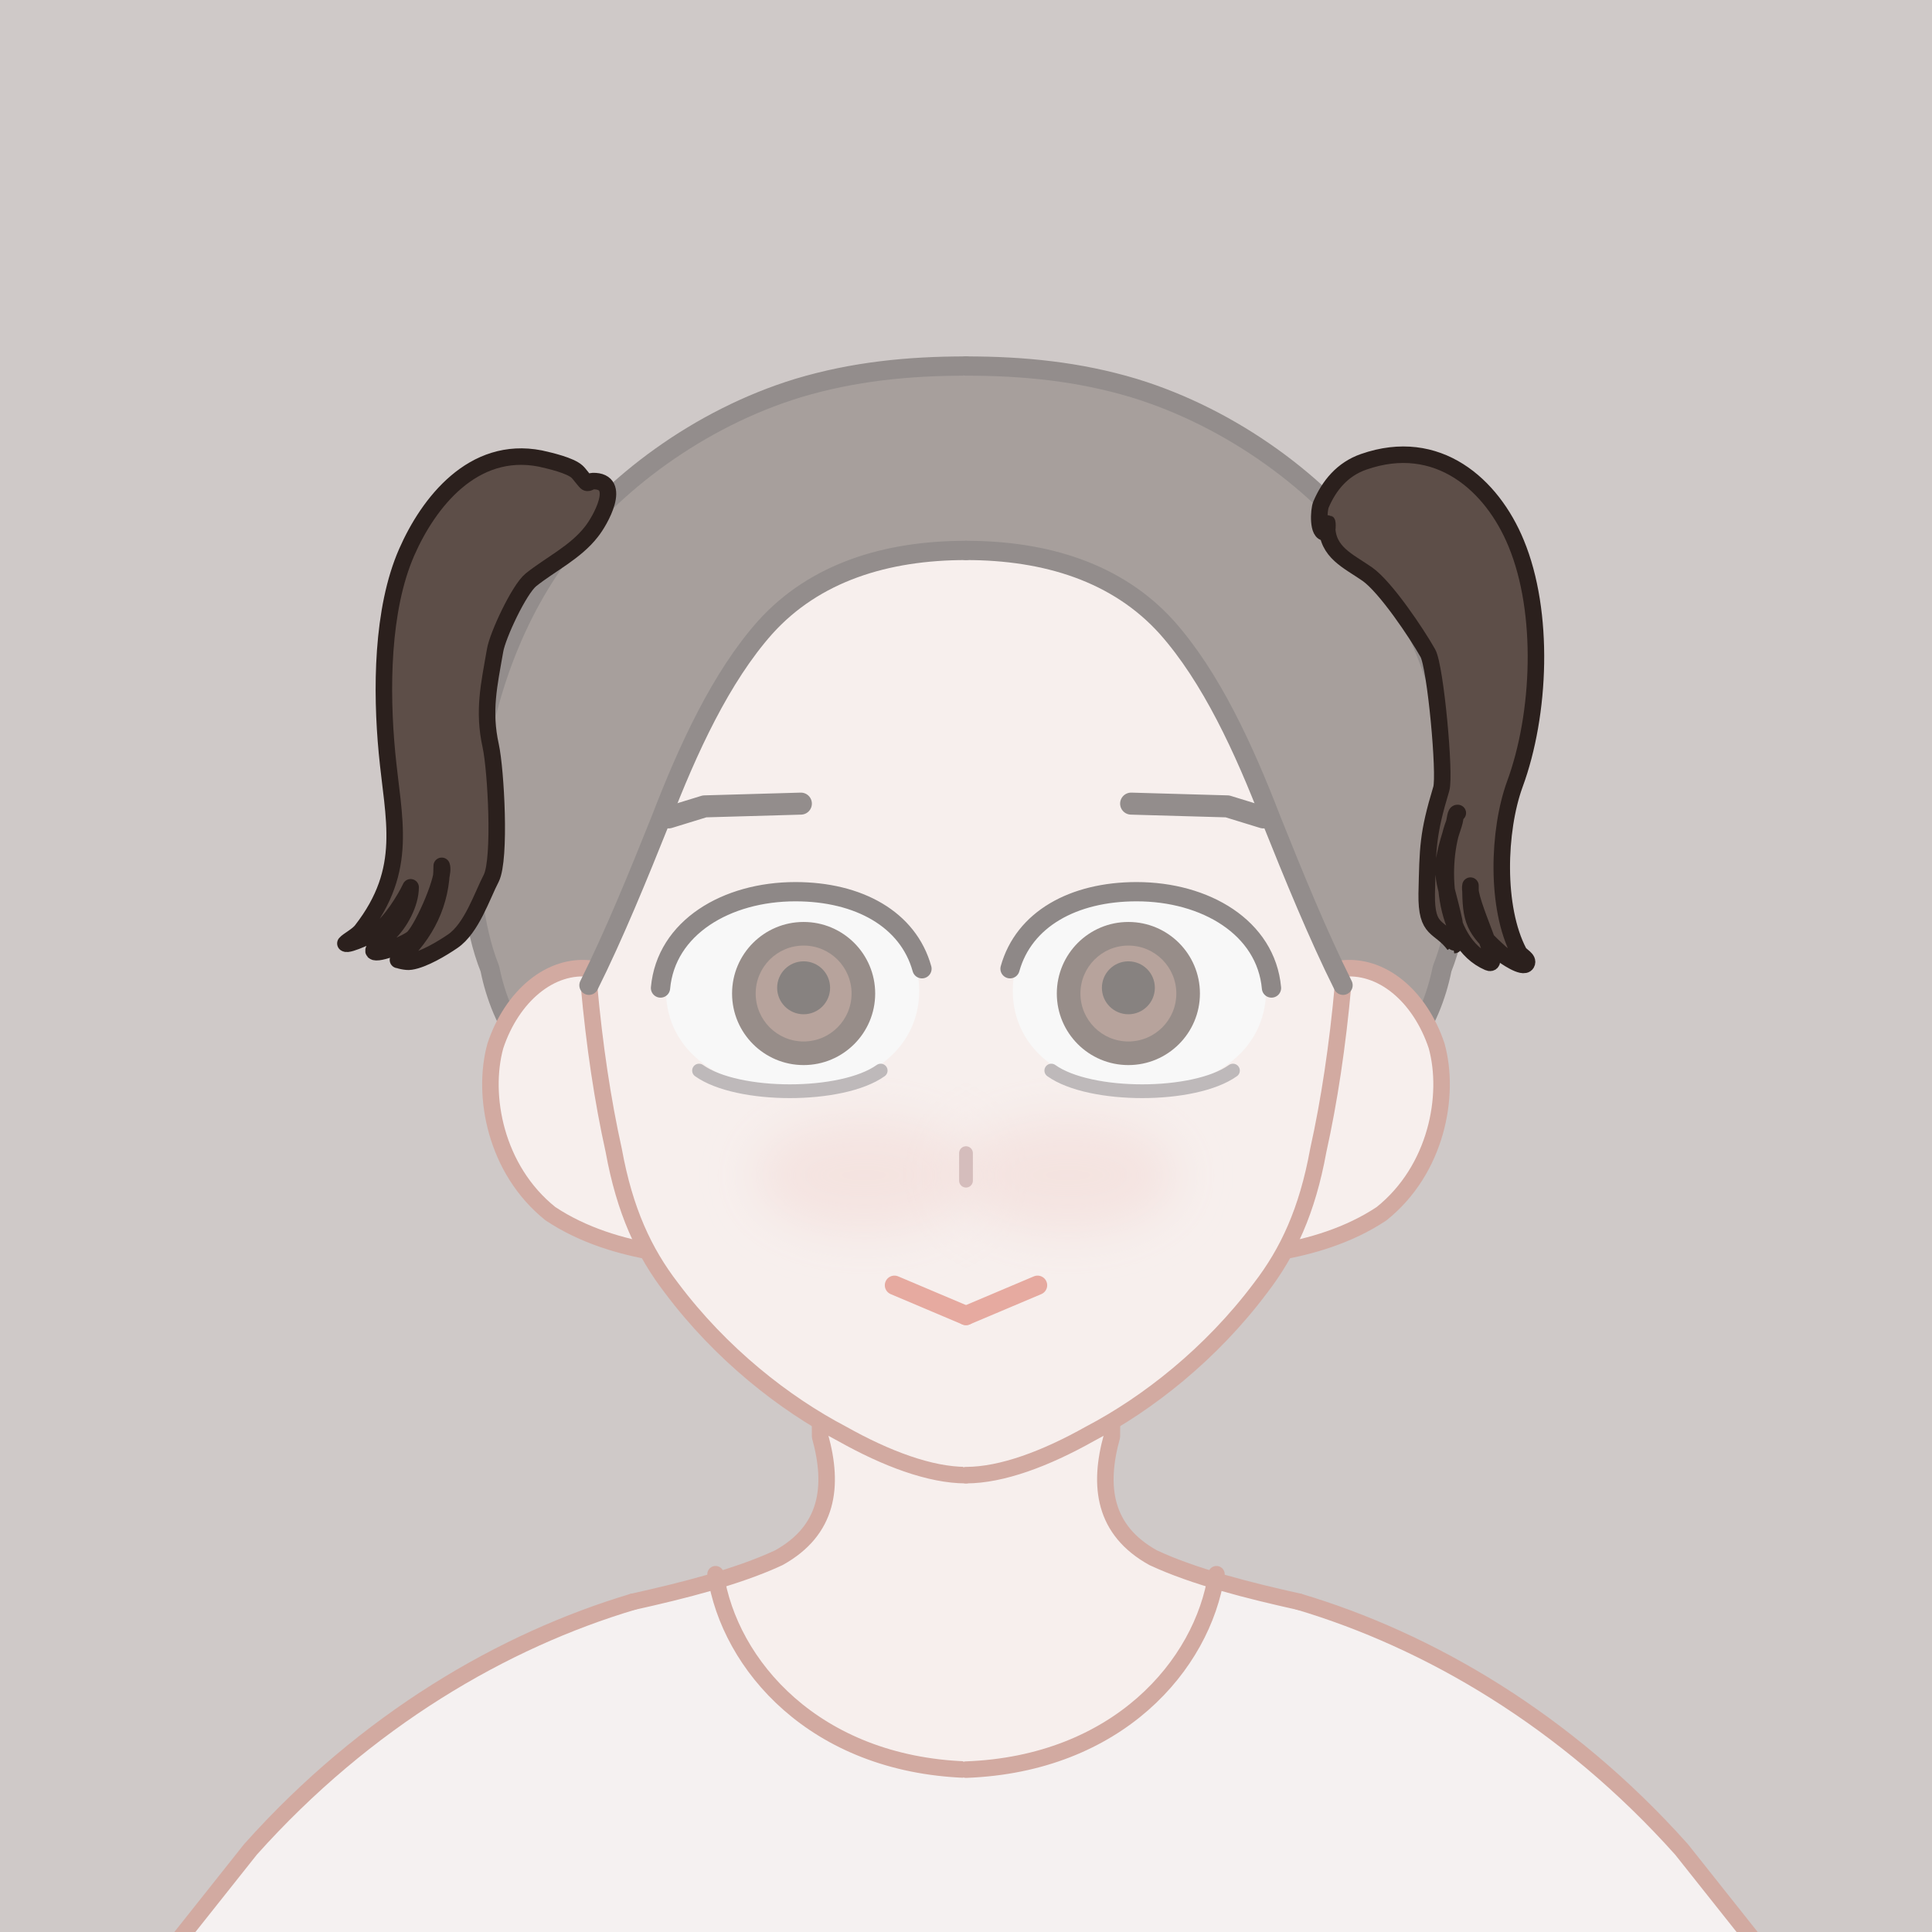
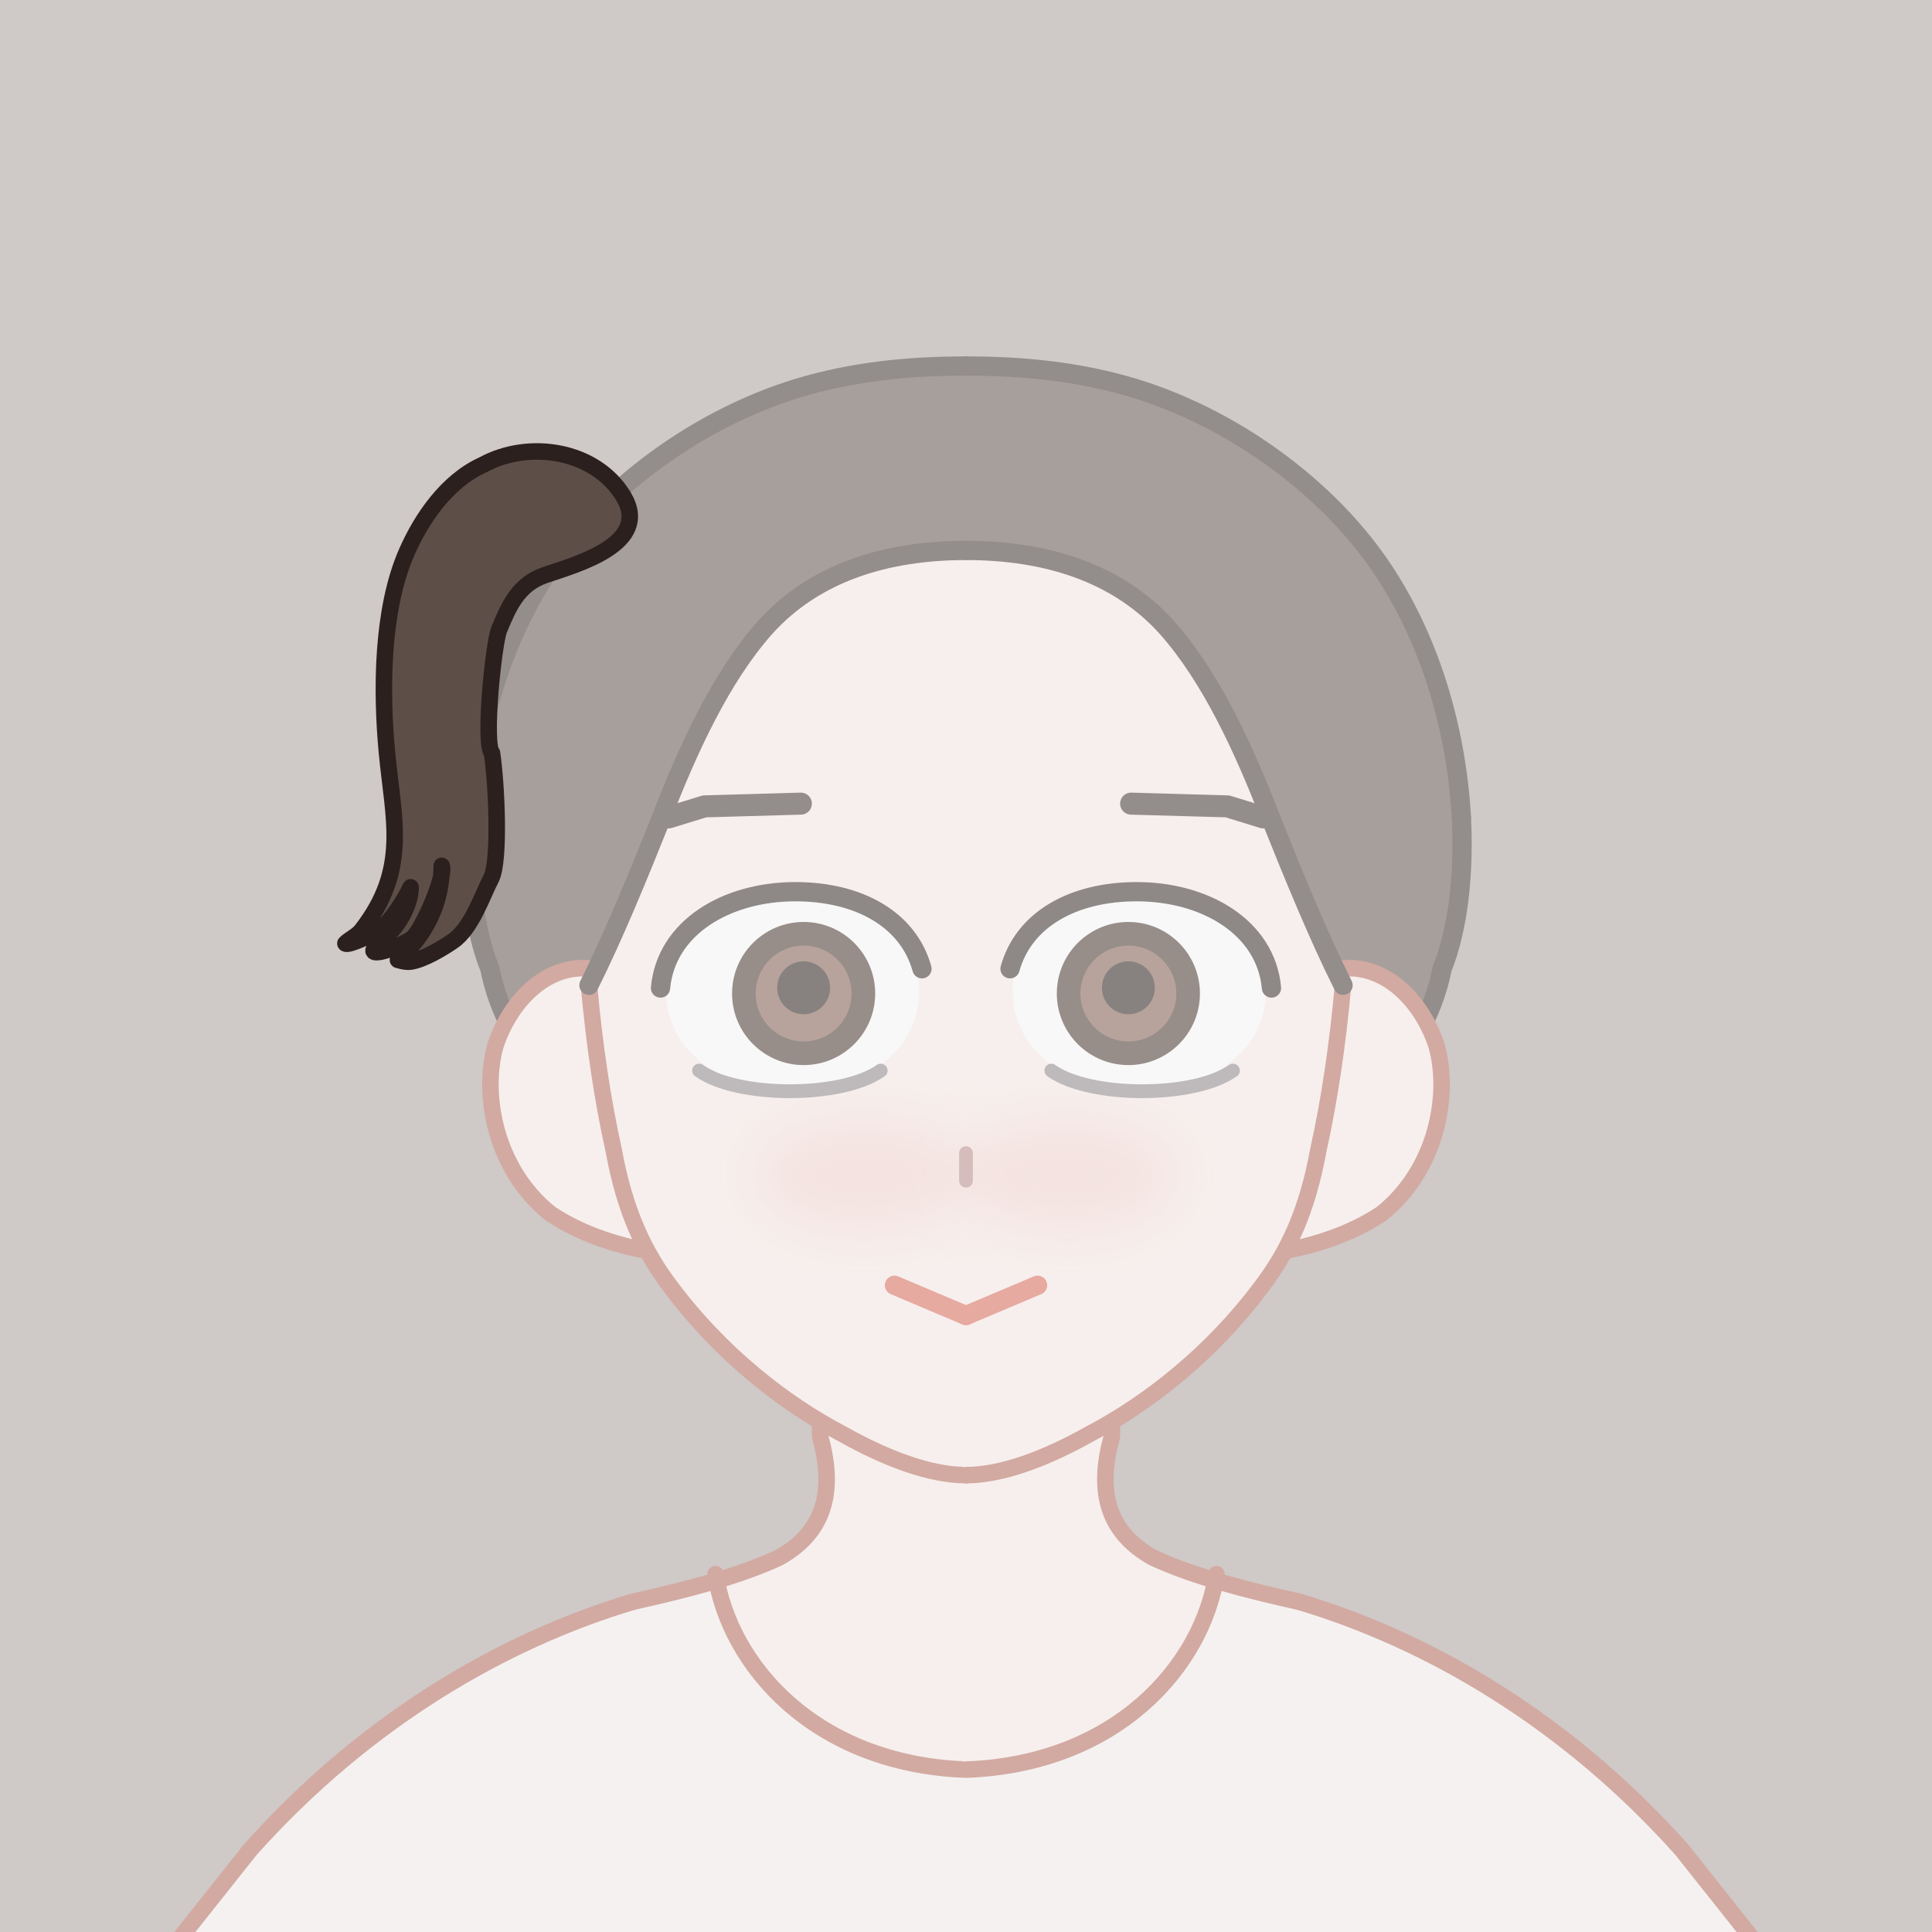
<svg xmlns="http://www.w3.org/2000/svg" width="702" height="702" viewBox="0 0 702 702">
  <defs>
-     <clipPath id="clip-path-1">
+     <clipPath id="clip-path-5">
      <path d="M242 389.2 L386 389.2 L386 464.8 L242 464.8 Z" />
    </clipPath>
    <filter id="filter-1" filterUnits="userSpaceOnUse" x="245" y="377" width="138" height="100" color-interpolation-filters="sRGB">
      <feGaussianBlur in="SourceGraphic" stdDeviation="9" color-interpolation-filters="linearRGB" />
    </filter>
-     <clipPath id="clip-path-2">
+     <clipPath id="clip-path-6">
      <path d="M460 389.2 L316 389.2 L316 464.8 L460 464.8 Z" />
    </clipPath>
    <filter id="filter-2" filterUnits="userSpaceOnUse" x="319" y="377" width="138" height="100" color-interpolation-filters="sRGB">
      <feGaussianBlur in="SourceGraphic" stdDeviation="9" color-interpolation-filters="linearRGB" />
    </filter>
-     <clipPath id="clip-path-3">
+     <clipPath id="clip-path-7">
      <path d="M242 360 C242 338 262 326 288 326 C314 326 334 338 334 360 C334 382 314 396 288 396 C262 396 242 382 242 360 Z" />
    </clipPath>
-     <clipPath id="clip-path-4">
+     <clipPath id="clip-path-8">
      <path d="M460 360 C460 338 440 326 414 326 C388 326 368 338 368 360 C368 382 388 396 414 396 C440 396 460 382 460 360 Z" />
    </clipPath>
  </defs>
  <g id="_ref">
    <g opacity="0.5">
      <rect x="0" y="0" width="702" height="702" fill="#ada19f" />
      <g data-layer="body">
        <g>
          <path d="M260 573 L230 582 C183 596 133 625 91 672 L60 712 L352 712 L352 643 C296 641 265 605 260 573 Z" fill="#f9f2f1" />
          <path d="M296 490 L298 522 C303 540 301 556 283 566 L260 573 C265 605 296 641 352 643 L352 490 Z" fill="#fdeeea" />
          <path d="M230 582 C183 596 133 625 91 672 L64 706" fill="none" stroke="#b46352" stroke-width="6" stroke-linecap="round" stroke-linejoin="round" />
          <path d="M296 500 C298 510 298 516 298 522 C303 540 301 556 283 566 C268 573 248 578 230 582" fill="none" stroke="#b46352" stroke-width="6" stroke-linecap="round" stroke-linejoin="round" />
          <path d="M260 572 C265 605 296 641 351 643" fill="none" stroke="#b46352" stroke-width="6" stroke-linecap="round" stroke-linejoin="round" />
        </g>
        <g>
          <path d="M442 573 L472 582 C519 596 569 625 611 672 L642 712 L350 712 L350 643 C406 641 437 605 442 573 Z" fill="#f9f2f1" />
          <path d="M406 490 L404 522 C399 540 401 556 419 566 L442 573 C437 605 406 641 350 643 L350 490 Z" fill="#fdeeea" />
          <path d="M472 582 C519 596 569 625 611 672 L638 706" fill="none" stroke="#b46352" stroke-width="6" stroke-linecap="round" stroke-linejoin="round" />
          <path d="M406 500 C404 510 404 516 404 522 C399 540 401 556 419 566 C434 573 454 578 472 582" fill="none" stroke="#b46352" stroke-width="6" stroke-linecap="round" stroke-linejoin="round" />
          <path d="M442 572 C437 605 406 641 351 643" fill="none" stroke="#b46352" stroke-width="6" stroke-linecap="round" stroke-linejoin="round" />
        </g>
      </g>
      <g data-layer="hairBase">
        <g>
          <path d="M352 133 L351 133 C330 133 310 135 290 141 C254 152 222 176 203 202 C184 228 173 262 171 297 C170 317 172 337 178 352 C180 362 184 372 190 380 L198 386 L352 386 Z" fill="#5d4e48" />
          <path d="M351 133 C330 133 310 135 290 141 C254 152 222 176 203 202 C184 228 173 262 171 297" fill="none" stroke="#352a27" stroke-width="7" stroke-linecap="round" stroke-linejoin="round" />
          <path d="M171 297 C170 317 172 337 178 352 C180 362 184 372 190 380" fill="none" stroke="#352a27" stroke-width="7" stroke-linecap="round" stroke-linejoin="round" />
        </g>
        <g>
          <path d="M350 133 L351 133 C372 133 392 135 412 141 C448 152 480 176 499 202 C518 228 529 262 531 297 C532 317 530 337 524 352 C522 362 518 372 512 380 L504 386 L350 386 Z" fill="#5d4e48" />
          <path d="M351 133 C372 133 392 135 412 141 C448 152 480 176 499 202 C518 228 529 262 531 297" fill="none" stroke="#352a27" stroke-width="7" stroke-linecap="round" stroke-linejoin="round" />
          <path d="M531 297 C532 317 530 337 524 352 C522 362 518 372 512 380" fill="none" stroke="#352a27" stroke-width="7" stroke-linecap="round" stroke-linejoin="round" />
        </g>
      </g>
      <g data-layer="ear">
        <g>
          <path d="M215 352 C200 350 186 362 180 380 C175 398 180 425 200 441 C212 449 226 453 238 455 L225 380 Z" fill="#fdeeea" />
          <path d="M215 352 C200 350 186 362 180 380 C175 398 180 425 200 441 C212 449 226 453 238 455" fill="none" stroke="#b46352" stroke-width="6" stroke-linecap="round" stroke-linejoin="round" />
        </g>
        <g>
          <path d="M487 352 C502 350 516 362 522 380 C527 398 522 425 502 441 C490 449 476 453 464 455 L477 380 Z" fill="#fdeeea" />
          <path d="M487 352 C502 350 516 362 522 380 C527 398 522 425 502 441 C490 449 476 453 464 455" fill="none" stroke="#b46352" stroke-width="6" stroke-linecap="round" stroke-linejoin="round" />
        </g>
      </g>
      <g data-layer="face">
        <g>
          <path d="M352 200 L351 200 C322 200 296 208 278 228 C262 246 250 272 240 298 C232 318 223 340 214 358 C216 380 219 400 223 418 C227 440 234 455 244 468 C262 492 285 510 306 521 C322 530 338 536 351 536 L352 536 Z" fill="#fdeeea" />
          <path d="M214 358 C216 380 219 400 223 418 C227 440 234 455 244 468 C262 492 285 510 306 521 C322 530 338 536 351 536" fill="none" stroke="#b46352" stroke-width="6" stroke-linecap="round" stroke-linejoin="round" />
        </g>
        <g>
          <path d="M350 200 L351 200 C380 200 406 208 424 228 C440 246 452 272 462 298 C470 318 479 340 488 358 C486 380 483 400 479 418 C475 440 468 455 458 468 C440 492 417 510 396 521 C380 530 364 536 351 536 L350 536 Z" fill="#fdeeea" />
          <path d="M488 358 C486 380 483 400 479 418 C475 440 468 455 458 468 C440 492 417 510 396 521 C380 530 364 536 351 536" fill="none" stroke="#b46352" stroke-width="6" stroke-linecap="round" stroke-linejoin="round" />
        </g>
      </g>
      <g data-layer="makeup">
-         <g clip-path="url(#clip-path-1)">
+         <g clip-path="url(#clip-path-5)">
          <g filter="url(#filter-1)">
            <ellipse cx="314" cy="427" rx="40" ry="21" fill="#f3bfb8" opacity="0.5" />
          </g>
        </g>
-         <g clip-path="url(#clip-path-2)">
+         <g clip-path="url(#clip-path-6)">
          <g filter="url(#filter-2)">
            <ellipse cx="388" cy="427" rx="40" ry="21" fill="#f3bfb8" opacity="0.5" />
          </g>
        </g>
      </g>
      <g data-layer="mouth">
        <line x1="325" y1="467" x2="351" y2="478" fill="none" stroke="#dc6450" stroke-width="7" stroke-linecap="round" stroke-linejoin="round" />
        <line x1="377" y1="467" x2="351" y2="478" fill="none" stroke="#dc6450" stroke-width="7" stroke-linecap="round" stroke-linejoin="round" />
        <line x1="351" y1="419" x2="351" y2="429" fill="none" stroke="#b98a88" stroke-width="5" stroke-linecap="round" />
      </g>
      <g data-layer="eye">
        <path d="M242 360 C242 338 262 326 288 326 C314 326 334 338 334 360 C334 382 314 396 288 396 C262 396 242 382 242 360 Z" fill="#ffffff" />
-         <g clip-path="url(#clip-path-3)">
+         <g clip-path="url(#clip-path-7)">
          <g>
            <circle cx="292" cy="361" r="26" fill="#3e2a22" />
            <circle cx="292" cy="361" r="17.42" fill="#7e5647" />
            <circle cx="292" cy="358.92" r="9.62" fill="#1e1410" />
          </g>
        </g>
        <g>
          <path d="M254 389 C268 399 306 399 320 389" fill="none" stroke="#8b8284" stroke-width="5" stroke-linecap="round" />
          <path d="M240 359 C242 337 264 324 289 324 C312 324 330 334 335 352" fill="none" stroke="#2b201d" stroke-width="7" stroke-linecap="round" stroke-linejoin="round" />
        </g>
        <g>
          <path d="M460 360 C460 338 440 326 414 326 C388 326 368 338 368 360 C368 382 388 396 414 396 C440 396 460 382 460 360 Z" fill="#ffffff" />
-           <g clip-path="url(#clip-path-4)">
+           <g clip-path="url(#clip-path-8)">
            <g>
              <circle cx="410" cy="361" r="26" fill="#3e2a22" />
              <circle cx="410" cy="361" r="17.42" fill="#7e5647" />
              <circle cx="410" cy="358.92" r="9.62" fill="#1e1410" />
            </g>
          </g>
          <g>
            <path d="M448 389 C434 399 396 399 382 389" fill="none" stroke="#8b8284" stroke-width="5" stroke-linecap="round" />
            <path d="M462 359 C460 337 438 324 413 324 C390 324 372 334 367 352" fill="none" stroke="#2b201d" stroke-width="7" stroke-linecap="round" stroke-linejoin="round" />
          </g>
        </g>
      </g>
      <g data-layer="hairLine">
        <path d="M351 200 C322 200 296 208 278 228 C262 246 250 272 240 298 C232 318 223 340 214 358" fill="none" stroke="#352a27" stroke-width="7" stroke-linecap="round" stroke-linejoin="round" />
        <path d="M351 200 C380 200 406 208 424 228 C440 246 452 272 462 298 C470 318 479 340 488 358" fill="none" stroke="#352a27" stroke-width="7" stroke-linecap="round" stroke-linejoin="round" />
      </g>
      <g data-layer="brow">
        <polyline points="243,297 256,293 291,292" fill="none" stroke="#352a27" stroke-width="8" stroke-linecap="round" stroke-linejoin="round" />
        <polyline points="459,297 446,293 411,292" fill="none" stroke="#352a27" stroke-width="8" stroke-linecap="round" stroke-linejoin="round" />
      </g>
    </g>
  </g>
-   <g id="hairMid-full">
-     <g>
-     </g>
-     <path d="M125.5 342.8 C126.5 343.8 136.3 339.0 137.5 338.2 C141.8 335.3 147.1 326.9 149.2 322.4 C149.2 328.2 145.4 335.4 140.9 339.6 C139.8 340.6 135.0 344.9 135.8 345.7 C137.1 347.2 148.6 342.5 150.3 340.5 C154.1 336.3 161.9 318.4 160.5 314.6 C160.5 327.8 155.0 339.4 144.6 348.8 C144.7 348.8 147.5 349.7 149.2 349.4 C153.9 348.7 160.7 344.6 164.5 342.0 C171.4 337.3 175.2 325.4 178.5 319.1 C182.0 312.1 180.2 279.7 178.3 271.0 C175.5 258.3 177.7 248.9 179.9 236.3 C180.8 230.9 188.6 214.2 192.9 210.7 C200.0 205.0 209.1 200.7 214.9 193.2 C217.9 189.5 226.5 174.6 215.4 174.8 C214.6 174.8 213.9 175.7 213.2 175.4 C212.7 175.2 210.5 172.1 209.7 171.4 C207.2 169.1 199.9 167.4 196.3 166.6 C171.8 161.8 155.6 182.8 147.8 200.6 C138.6 221.5 138.5 251.1 140.6 273.4 C142.9 297.8 148.7 315.7 131.4 338.0 C129.9 340.0 126.4 341.7 125.5 342.8 Z" fill="#5d4e48" stroke="#2b201d" stroke-width="6" stroke-linecap="round" stroke-linejoin="round" />
-     <path d="M534.3 321.8 C533.1 327.3 546.4 352.1 540.8 349.7 C523.7 342.3 522.9 313.3 528.3 299.2 C528.9 297.7 528.7 295.2 529.7 295.4 C528.8 295.2 528.7 298.0 528.3 299.3 C522.0 318.3 524.6 317.2 528.4 334.7 C529.0 337.3 528.3 343.4 528.4 343.4 C522.9 336.0 518.2 338.9 518.4 324.7 C518.8 307.9 518.7 303.2 523.7 286.6 C525.2 281.5 521.6 242.2 518.8 237.3 C514.8 230.2 503.5 213.3 496.8 208.6 C489.9 203.8 482.2 200.7 482.2 191.2 C482.2 187.4 482.7 193.3 481.8 193.5 C478.7 194.1 479.1 185.4 480.0 183.3 C482.9 176.5 487.7 170.5 495.5 167.8 C522.4 158.4 542.2 176.2 550.9 197.4 C561.3 222.5 559.8 259.5 550.4 285.0 C544.3 301.8 543.4 329.8 551.9 346.0 C552.6 347.3 555.6 348.5 554.7 350.1 C553.5 352.2 546.6 347.4 545.4 346.4 C535.4 337.5 534.3 334.5 534.3 321.8 Z" fill="#5d4e48" stroke="#2b201d" stroke-width="6" stroke-linecap="round" stroke-linejoin="round" />
+   <g id="hairMid-half">
+     <path d="M175.348 168.961 C162.299 174.902 153.106 188.491 147.8 200.6 C138.6 221.5 138.5 251.1 140.6 273.4 C142.9 297.8 148.7 315.7 131.4 338 C129.9 340 126.4 341.7 125.5 342.8 C126.5 343.8 136.3 339 137.5 338.2 C141.8 335.3 147.1 326.9 149.2 322.4 C149.2 328.2 145.4 335.4 140.9 339.6 C139.8 340.6 135 344.9 135.8 345.7 C137.1 347.2 148.6 342.5 150.3 340.5 C154.1 336.3 161.9 318.4 160.5 314.6 C160.5 327.8 155 339.4 144.6 348.8 C144.7 348.8 147.5 349.7 149.2 349.4 C153.9 348.7 160.7 344.6 164.5 342 C171.4 337.3 175.2 325.4 178.5 319.1 C181.711 312.678 180.461 284.877 178.766 273.612 C175.642 270.254 179.303 233.816 181.371 228.777 C184.722 220.617 188.183 212.314 197.987 208.974 C209.148 205.171 237.12 197.668 226.46 180.224 C216.254 163.523 192.193 159.707 175.348 168.961 Z" fill="#5d4e48" stroke="#2b201d" stroke-width="6" stroke-linecap="round" stroke-linejoin="round" />
  </g>
</svg>
